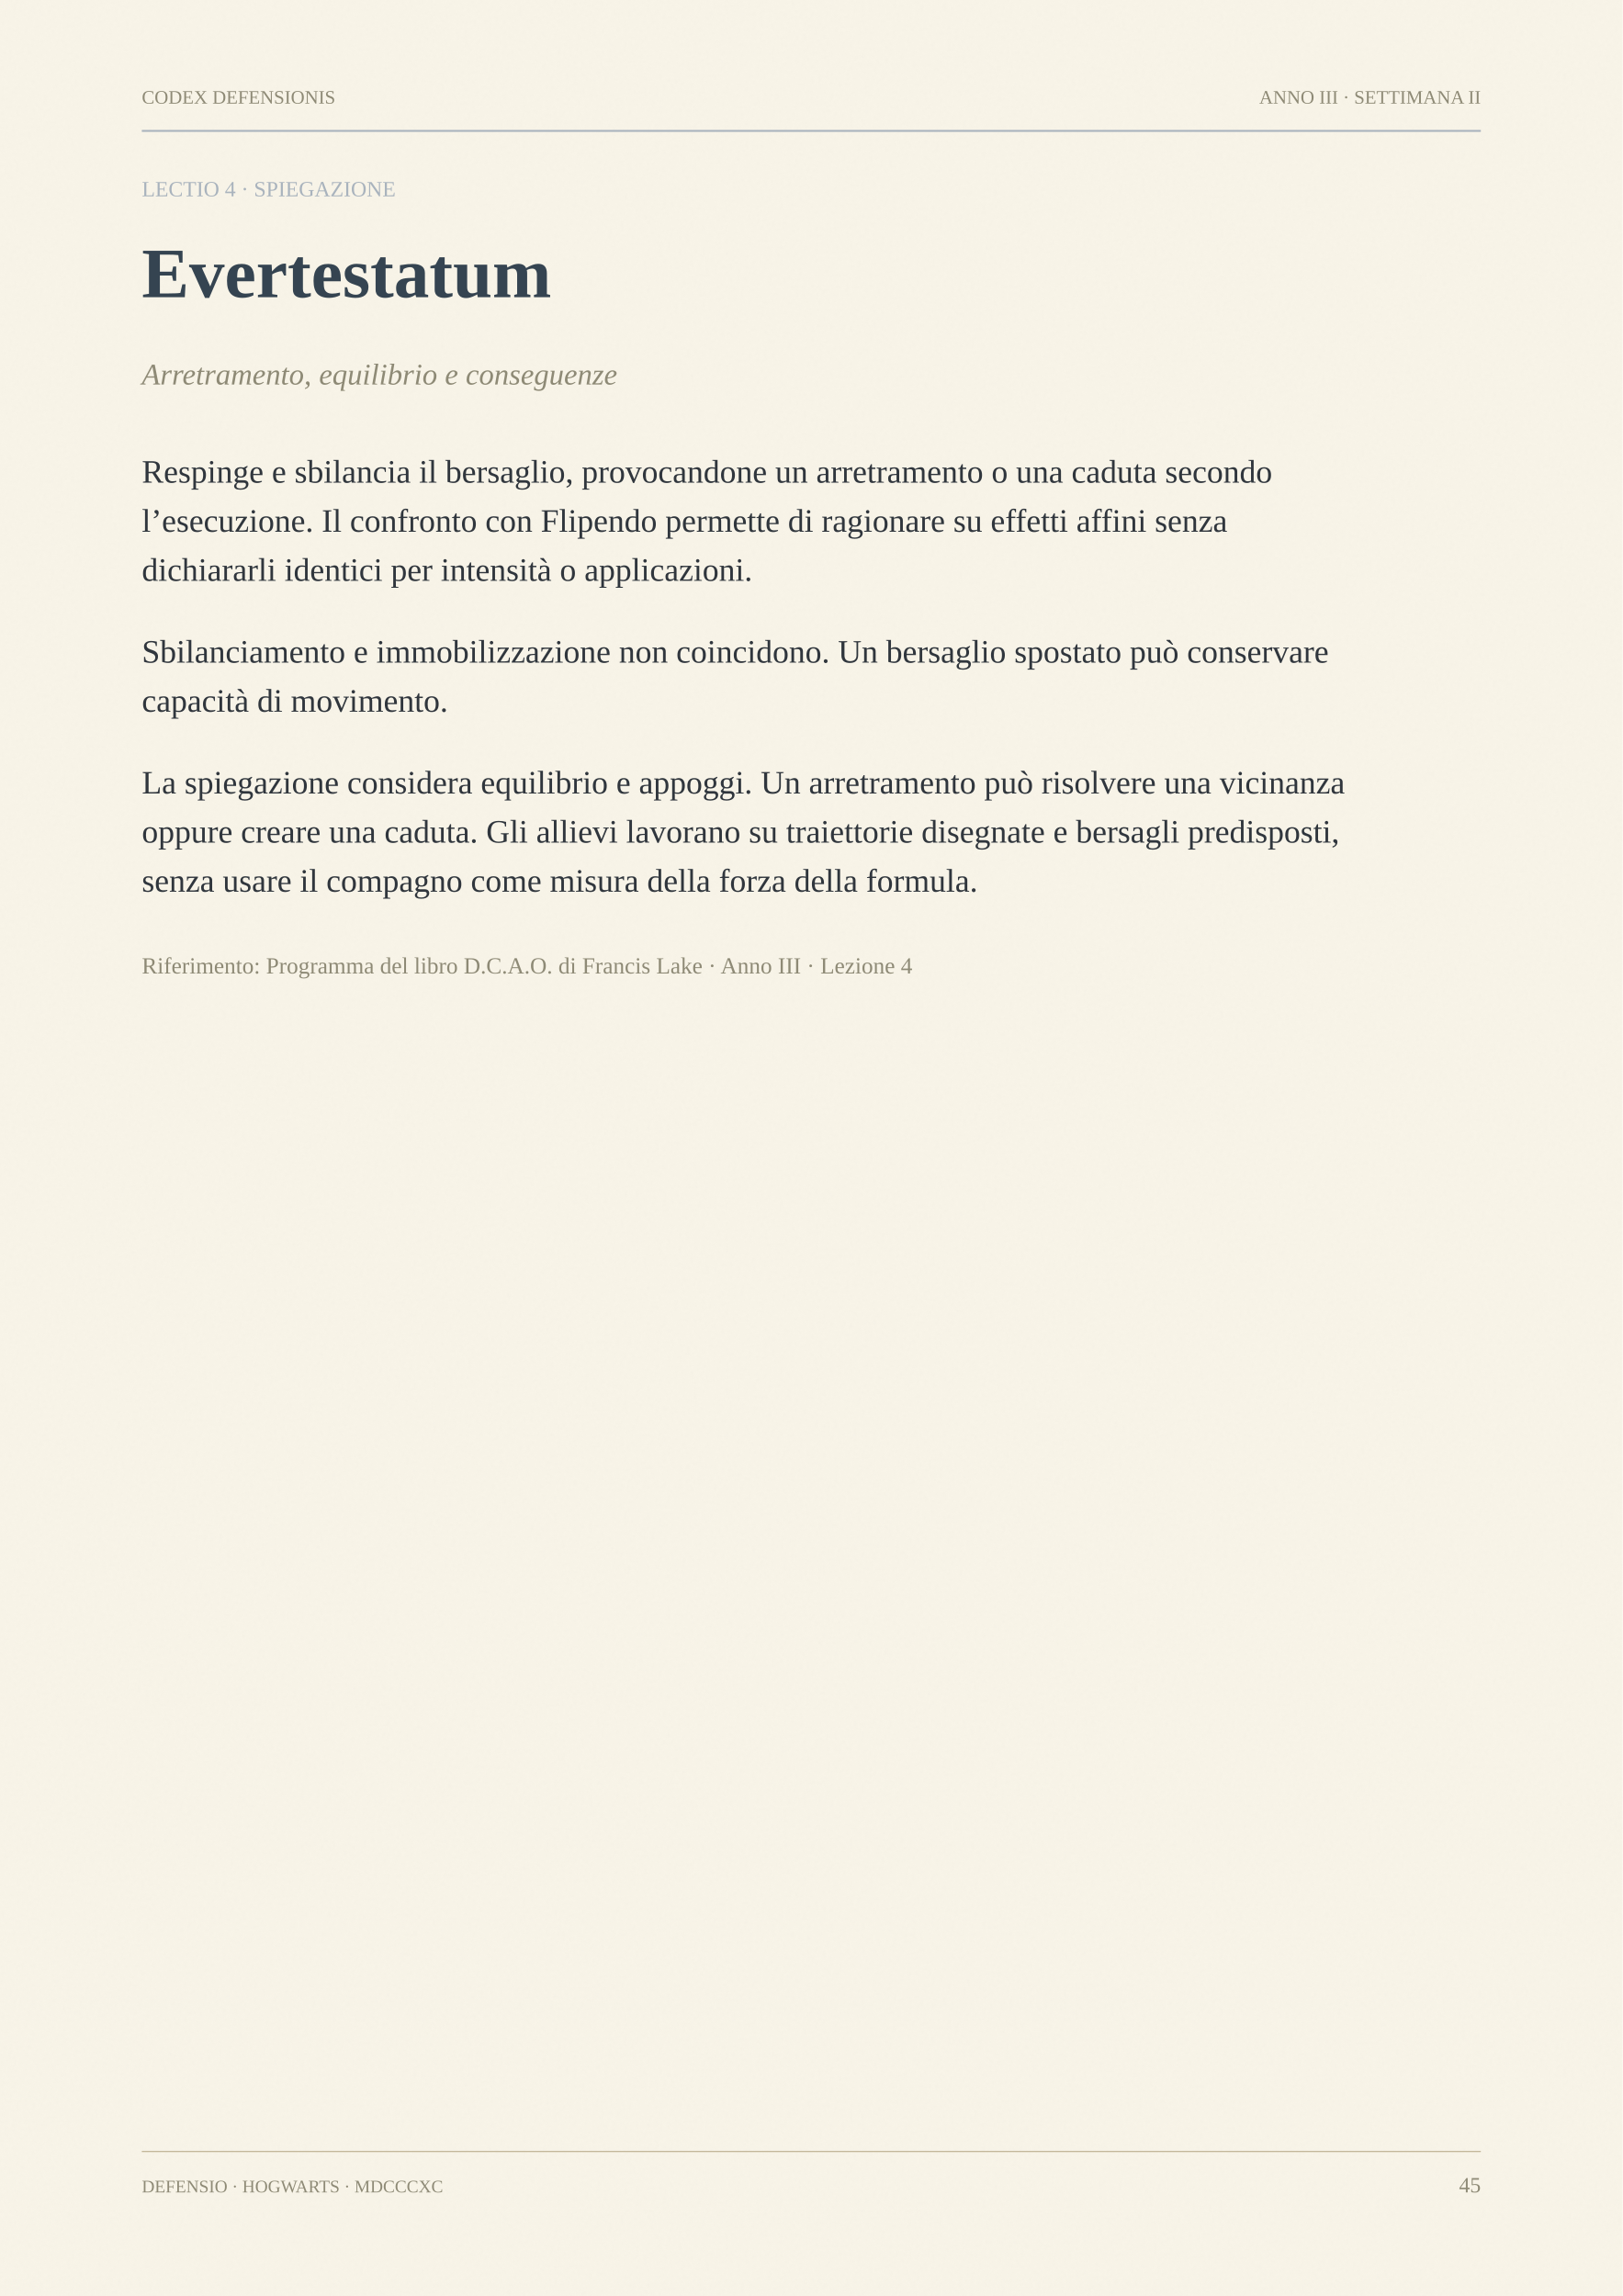
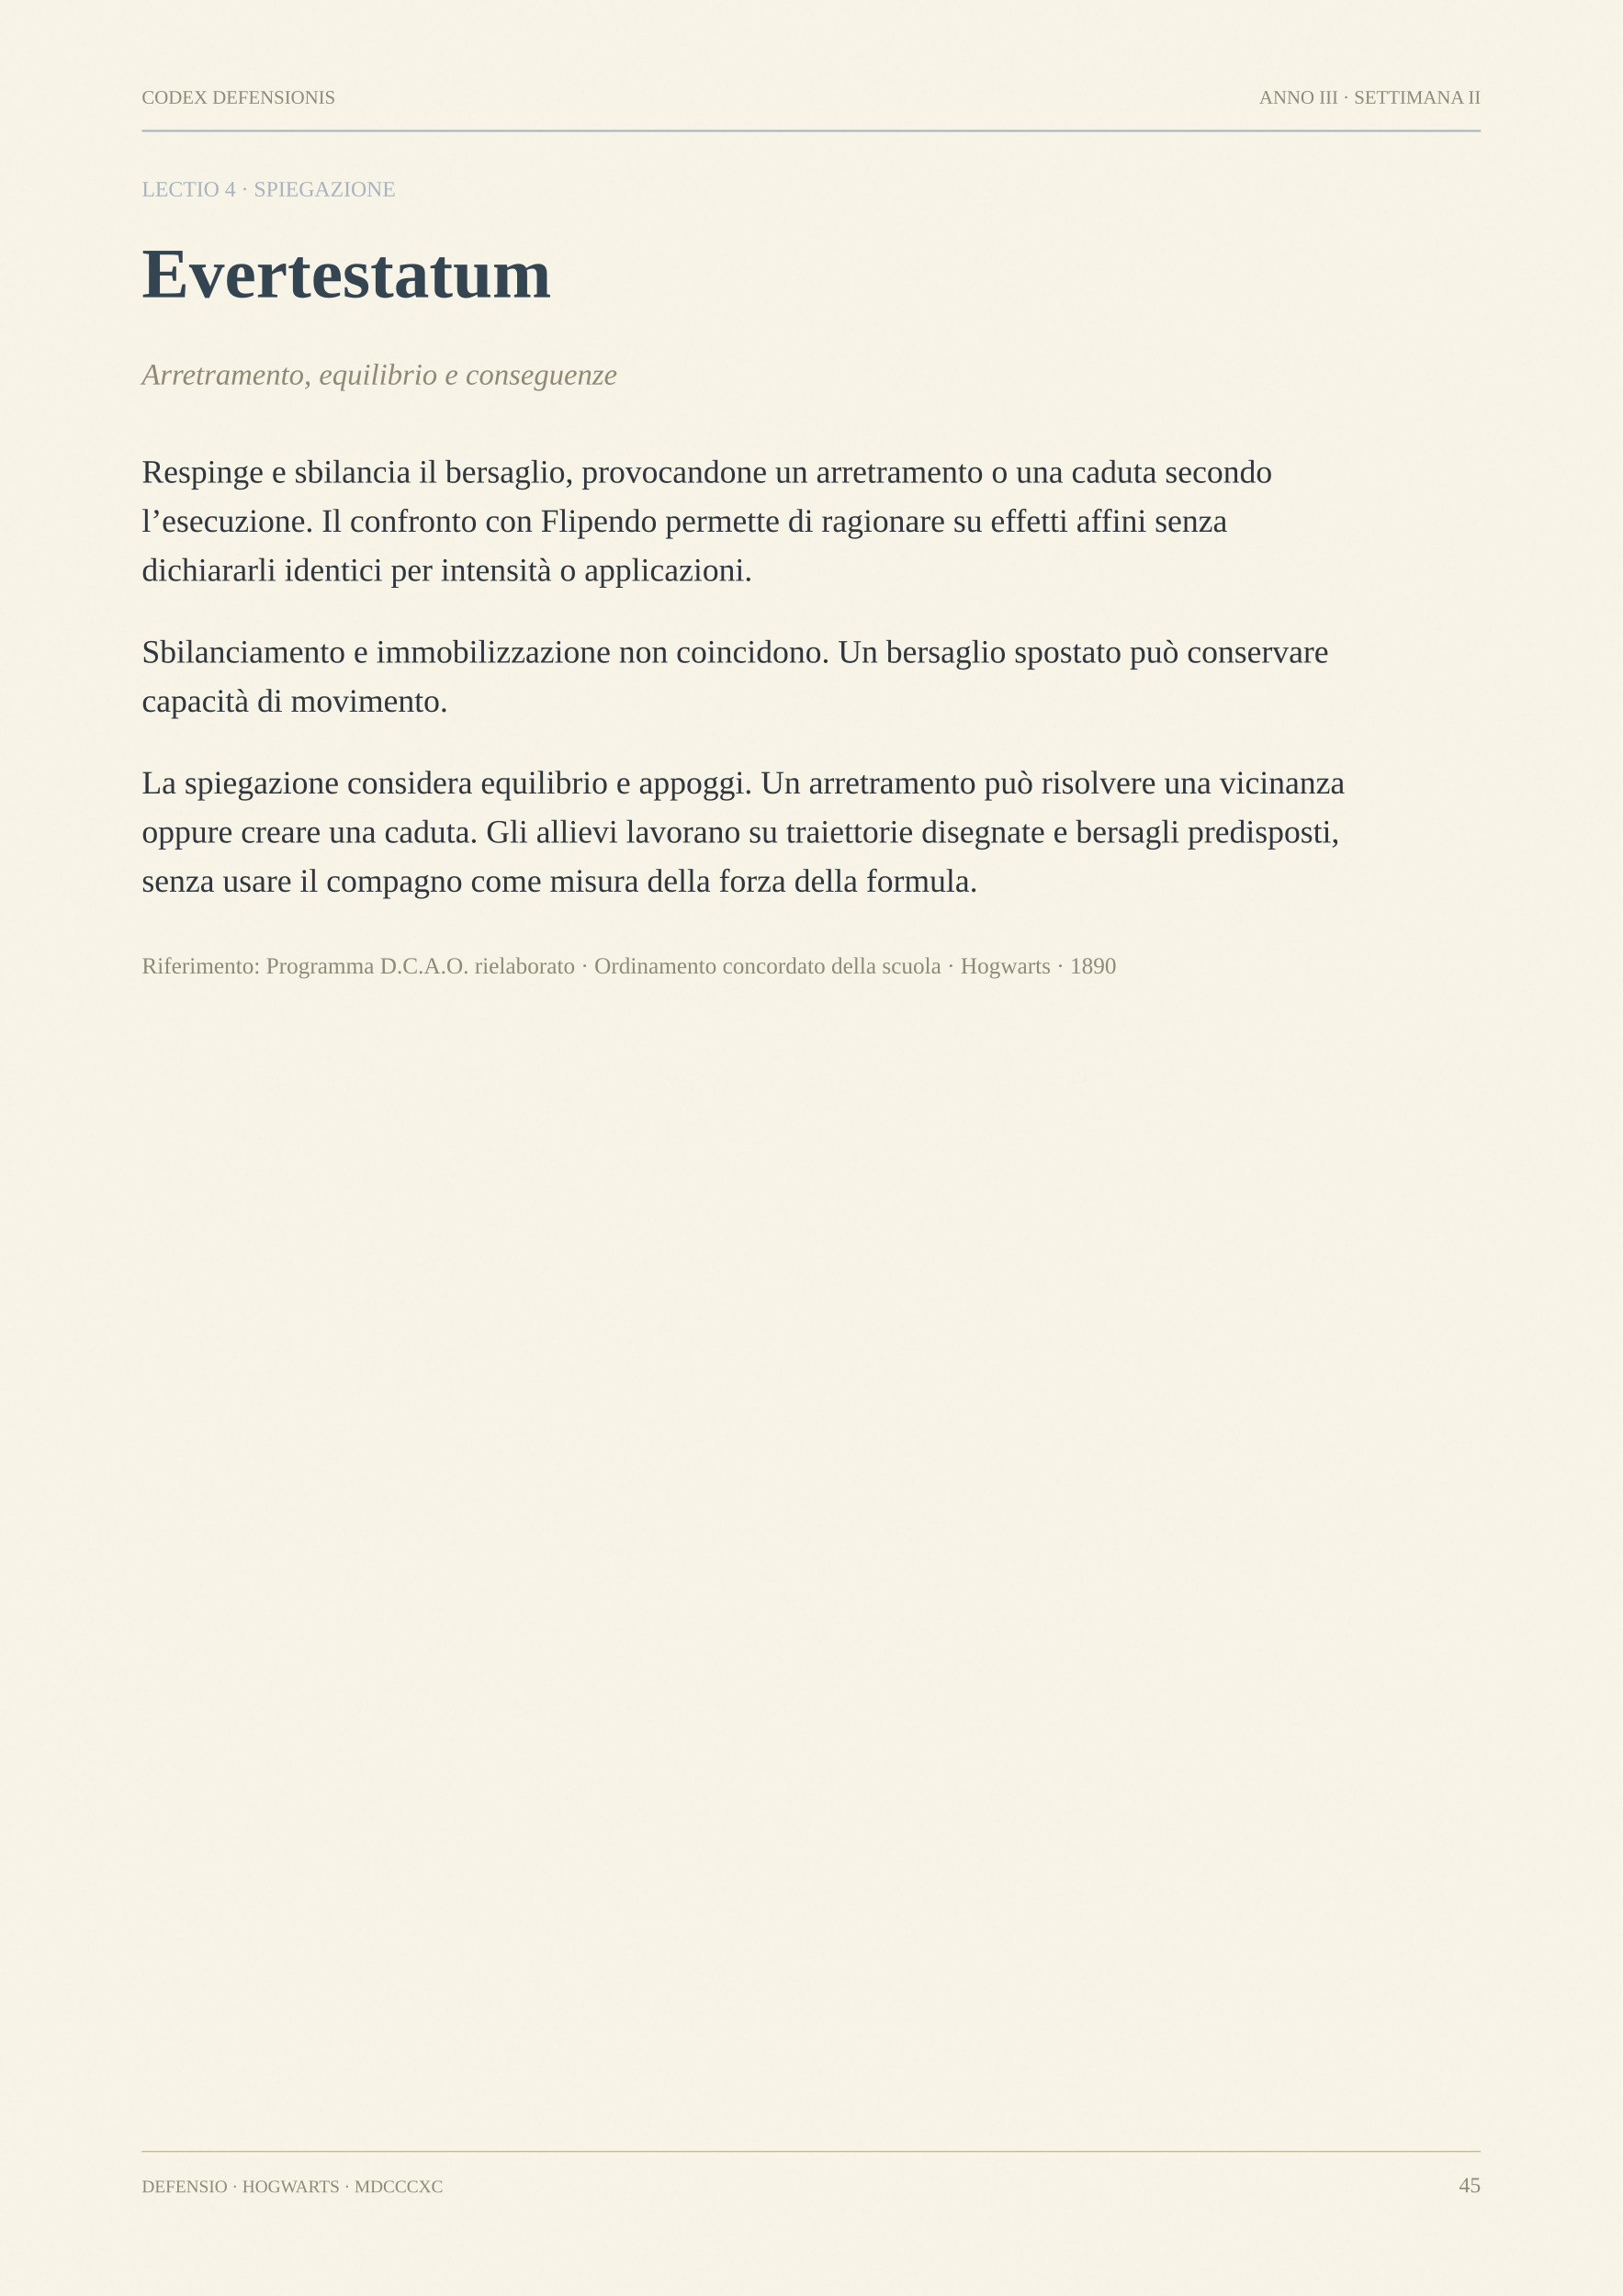
<svg xmlns="http://www.w3.org/2000/svg" width="595" height="842" viewBox="0 0 595 842">
  <defs>
    <filter id="grain">
      <feTurbulence type="fractalNoise" baseFrequency=".7" numOctaves="3" stitchTiles="stitch" />
      <feColorMatrix type="saturate" values="0" />
    </filter>
    <pattern id="paper" width="595" height="842" patternUnits="userSpaceOnUse">
      <rect width="595" height="842" filter="url(#grain)" opacity=".17" />
    </pattern>
    <linearGradient id="leather">
      <stop stop-color="#0e141a" />
      <stop offset=".12" stop-color="#394652" />
      <stop offset=".6" stop-color="#232f3b" />
      <stop offset="1" stop-color="#090e14" />
    </linearGradient>
  </defs>
  <rect width="595" height="842" fill="#f8f4e8" />
  <rect width="595" height="842" fill="url(#paper)" opacity=".17" />
  <text x="52" y="38" font-family="Georgia, Times New Roman, serif" font-size="7" fill="#8e8a76">CODEX DEFENSIONIS</text>
  <text x="543" y="38" font-family="Georgia, Times New Roman, serif" font-size="7" fill="#8e8a76" text-anchor="end">ANNO III · SETTIMANA II</text>
  <text x="52" y="72" font-family="Georgia, Times New Roman, serif" font-size="8" fill="#a9b3bd">LECTIO 4 · SPIEGAZIONE</text>
  <path d="M52 48H543" stroke="#a9b3bd" stroke-width=".7" />
  <text x="52" y="109" font-family="Georgia, Times New Roman, serif" font-size="26" fill="#354451" font-weight="bold">Evertestatum</text>
  <text x="52" y="141" font-family="Georgia, Times New Roman, serif" font-size="11" fill="#8e8a76" font-style="italic">Arretramento, equilibrio e conseguenze</text>
  <text x="52" y="177" font-family="Georgia, Times New Roman, serif" font-size="12" fill="#30363d">Respinge e sbilancia il bersaglio, provocandone un arretramento o una caduta secondo</text>
  <text x="52" y="195" font-family="Georgia, Times New Roman, serif" font-size="12" fill="#30363d">l’esecuzione. Il confronto con Flipendo permette di ragionare su effetti affini senza</text>
  <text x="52" y="213" font-family="Georgia, Times New Roman, serif" font-size="12" fill="#30363d">dichiararli identici per intensità o applicazioni.</text>
  <text x="52" y="243" font-family="Georgia, Times New Roman, serif" font-size="12" fill="#30363d">Sbilanciamento e immobilizzazione non coincidono. Un bersaglio spostato può conservare</text>
  <text x="52" y="261" font-family="Georgia, Times New Roman, serif" font-size="12" fill="#30363d">capacità di movimento.</text>
  <text x="52" y="291" font-family="Georgia, Times New Roman, serif" font-size="12" fill="#30363d">La spiegazione considera equilibrio e appoggi. Un arretramento può risolvere una vicinanza</text>
  <text x="52" y="309" font-family="Georgia, Times New Roman, serif" font-size="12" fill="#30363d">oppure creare una caduta. Gli allievi lavorano su traiettorie disegnate e bersagli predisposti,</text>
  <text x="52" y="327" font-family="Georgia, Times New Roman, serif" font-size="12" fill="#30363d">senza usare il compagno come misura della forza della formula.</text>
-   <text x="52" y="357" font-family="Georgia, Times New Roman, serif" font-size="8.5" fill="#8e8a76">Riferimento: Programma del libro D.C.A.O. di Francis Lake · Anno III · Lezione 4</text>
+   <text x="52" y="357" font-family="Georgia, Times New Roman, serif" font-size="8.5" fill="#8e8a76">Riferimento: Programma D.C.A.O. rielaborato · Ordinamento concordato della scuola · Hogwarts · 1890</text>
  <path d="M52 789H543" stroke="#c3b89b" stroke-width=".45" />
  <text x="52" y="804" font-family="Georgia, Times New Roman, serif" font-size="6.5" fill="#8e8a76">DEFENSIO · HOGWARTS · MDCCCXC</text>
  <text x="543" y="804" font-family="Georgia, Times New Roman, serif" font-size="8" fill="#8e8a76" text-anchor="end">45</text>
</svg>
